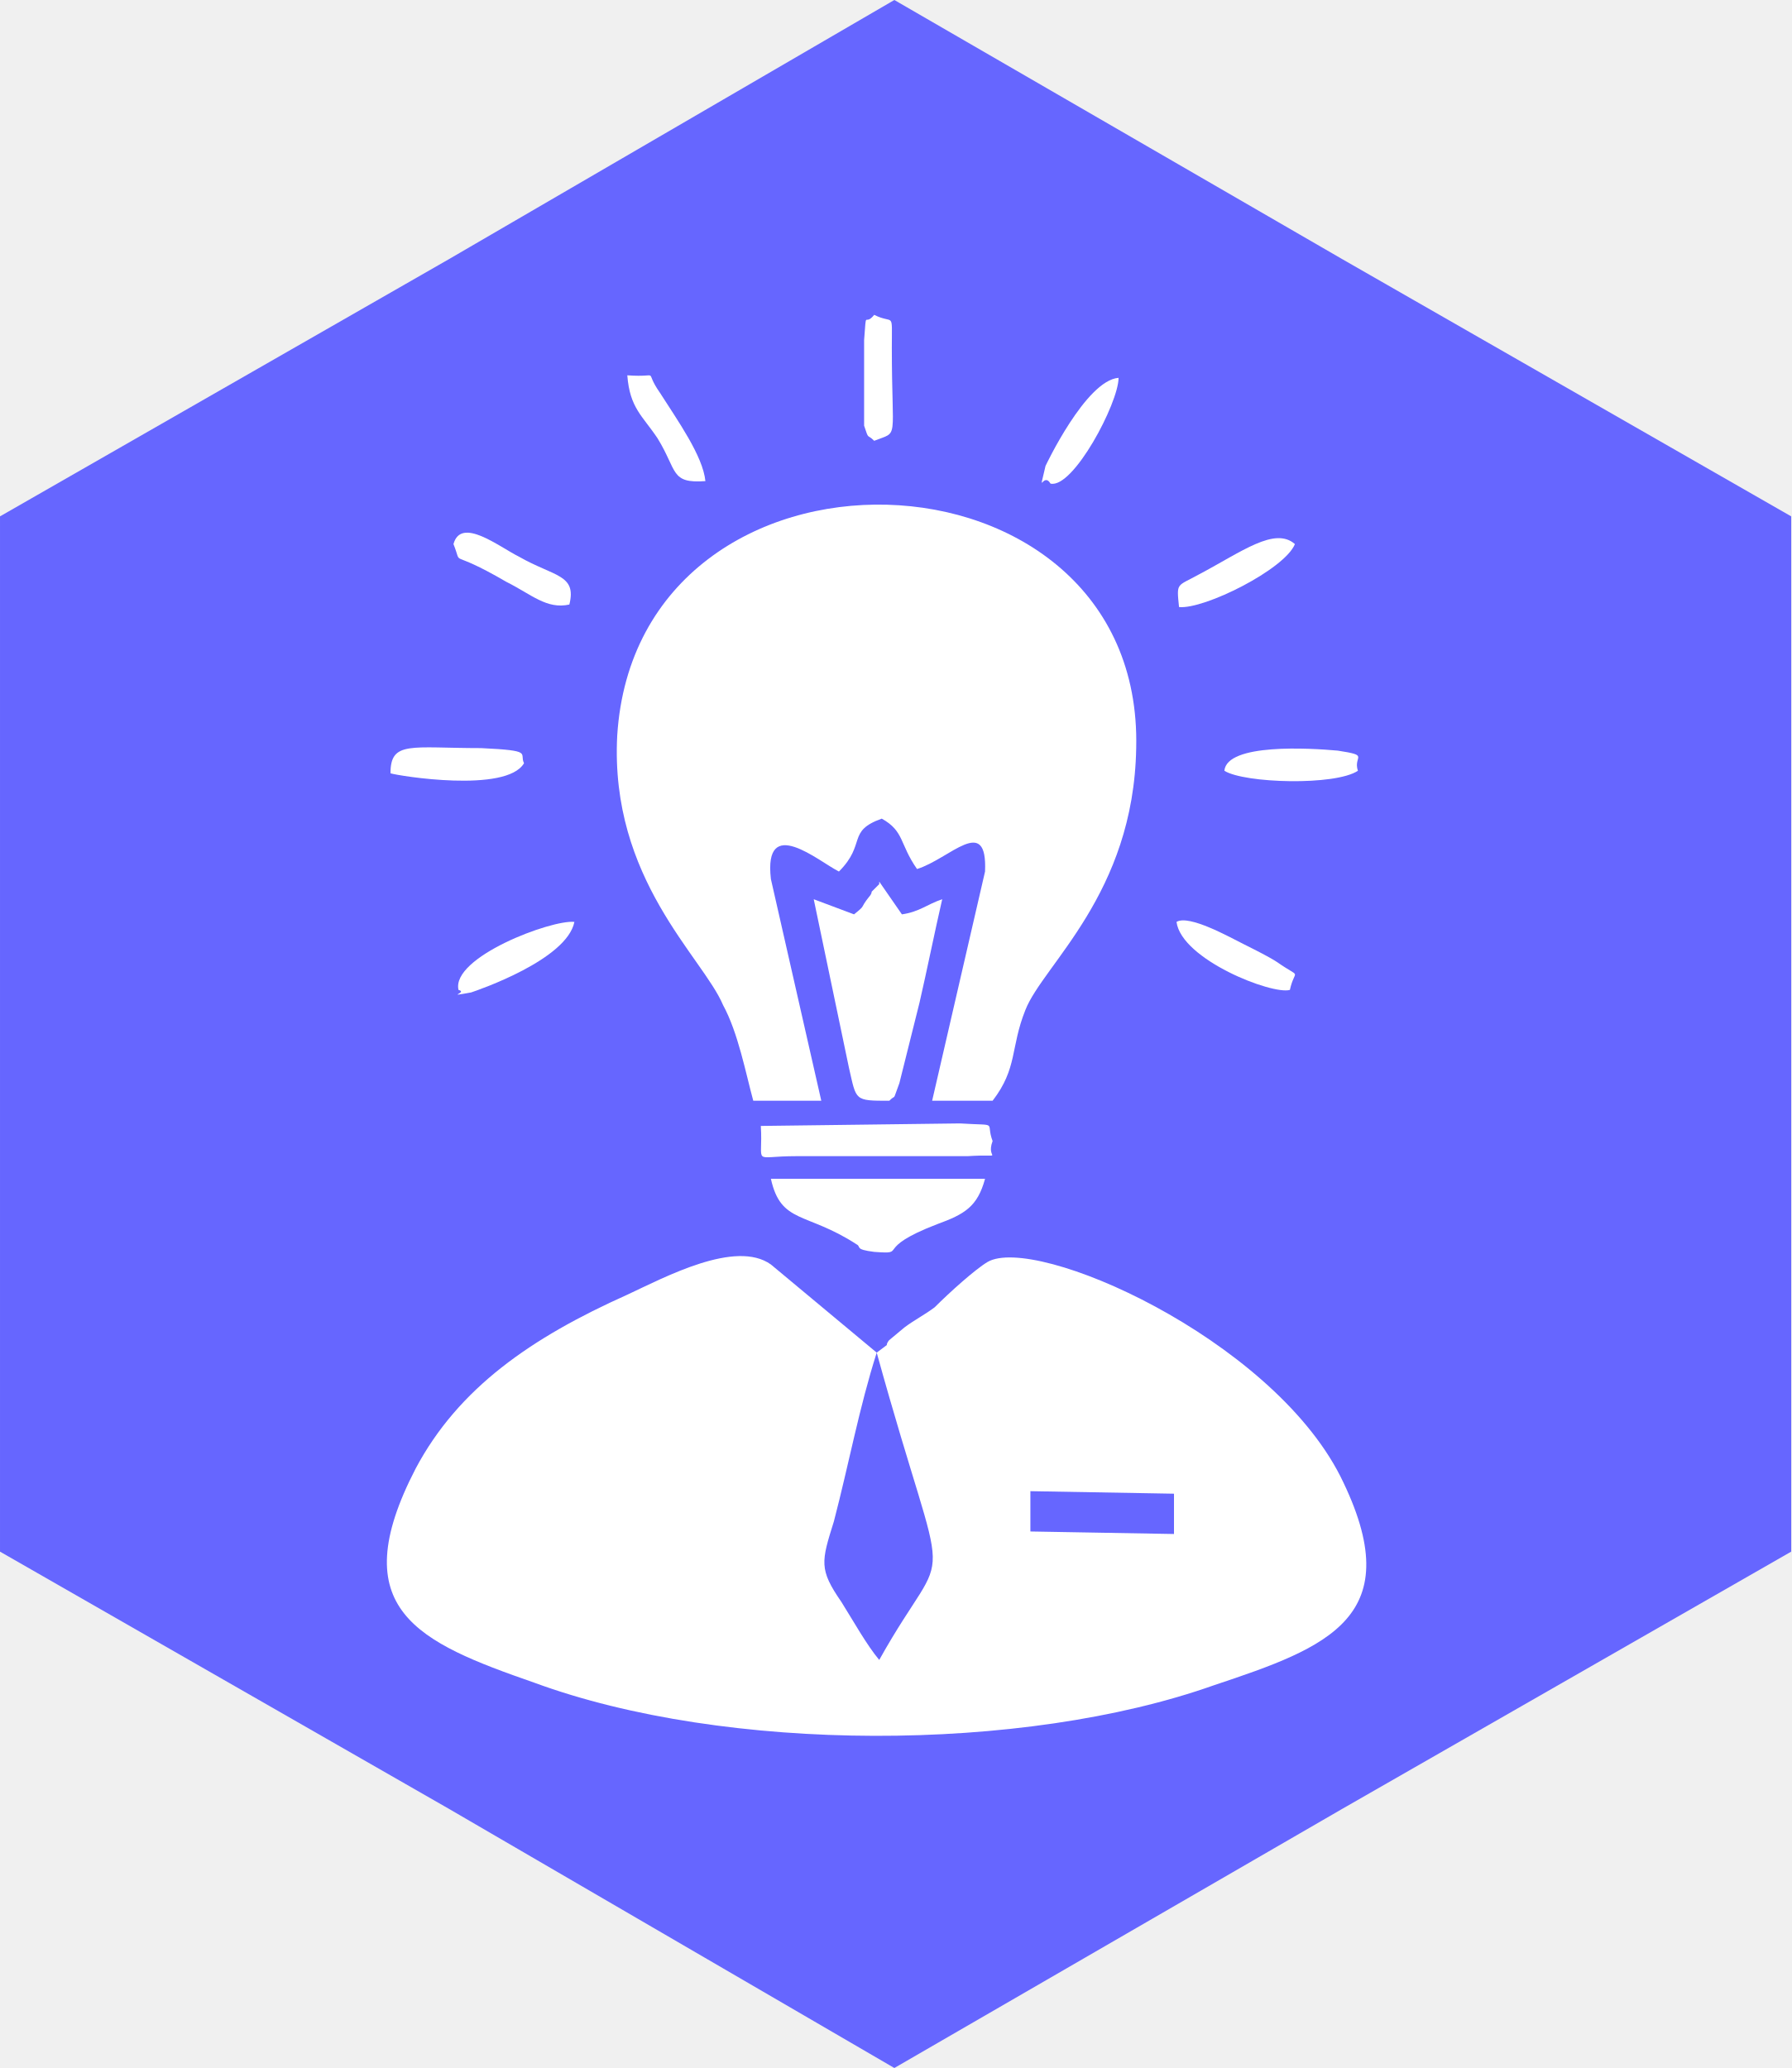
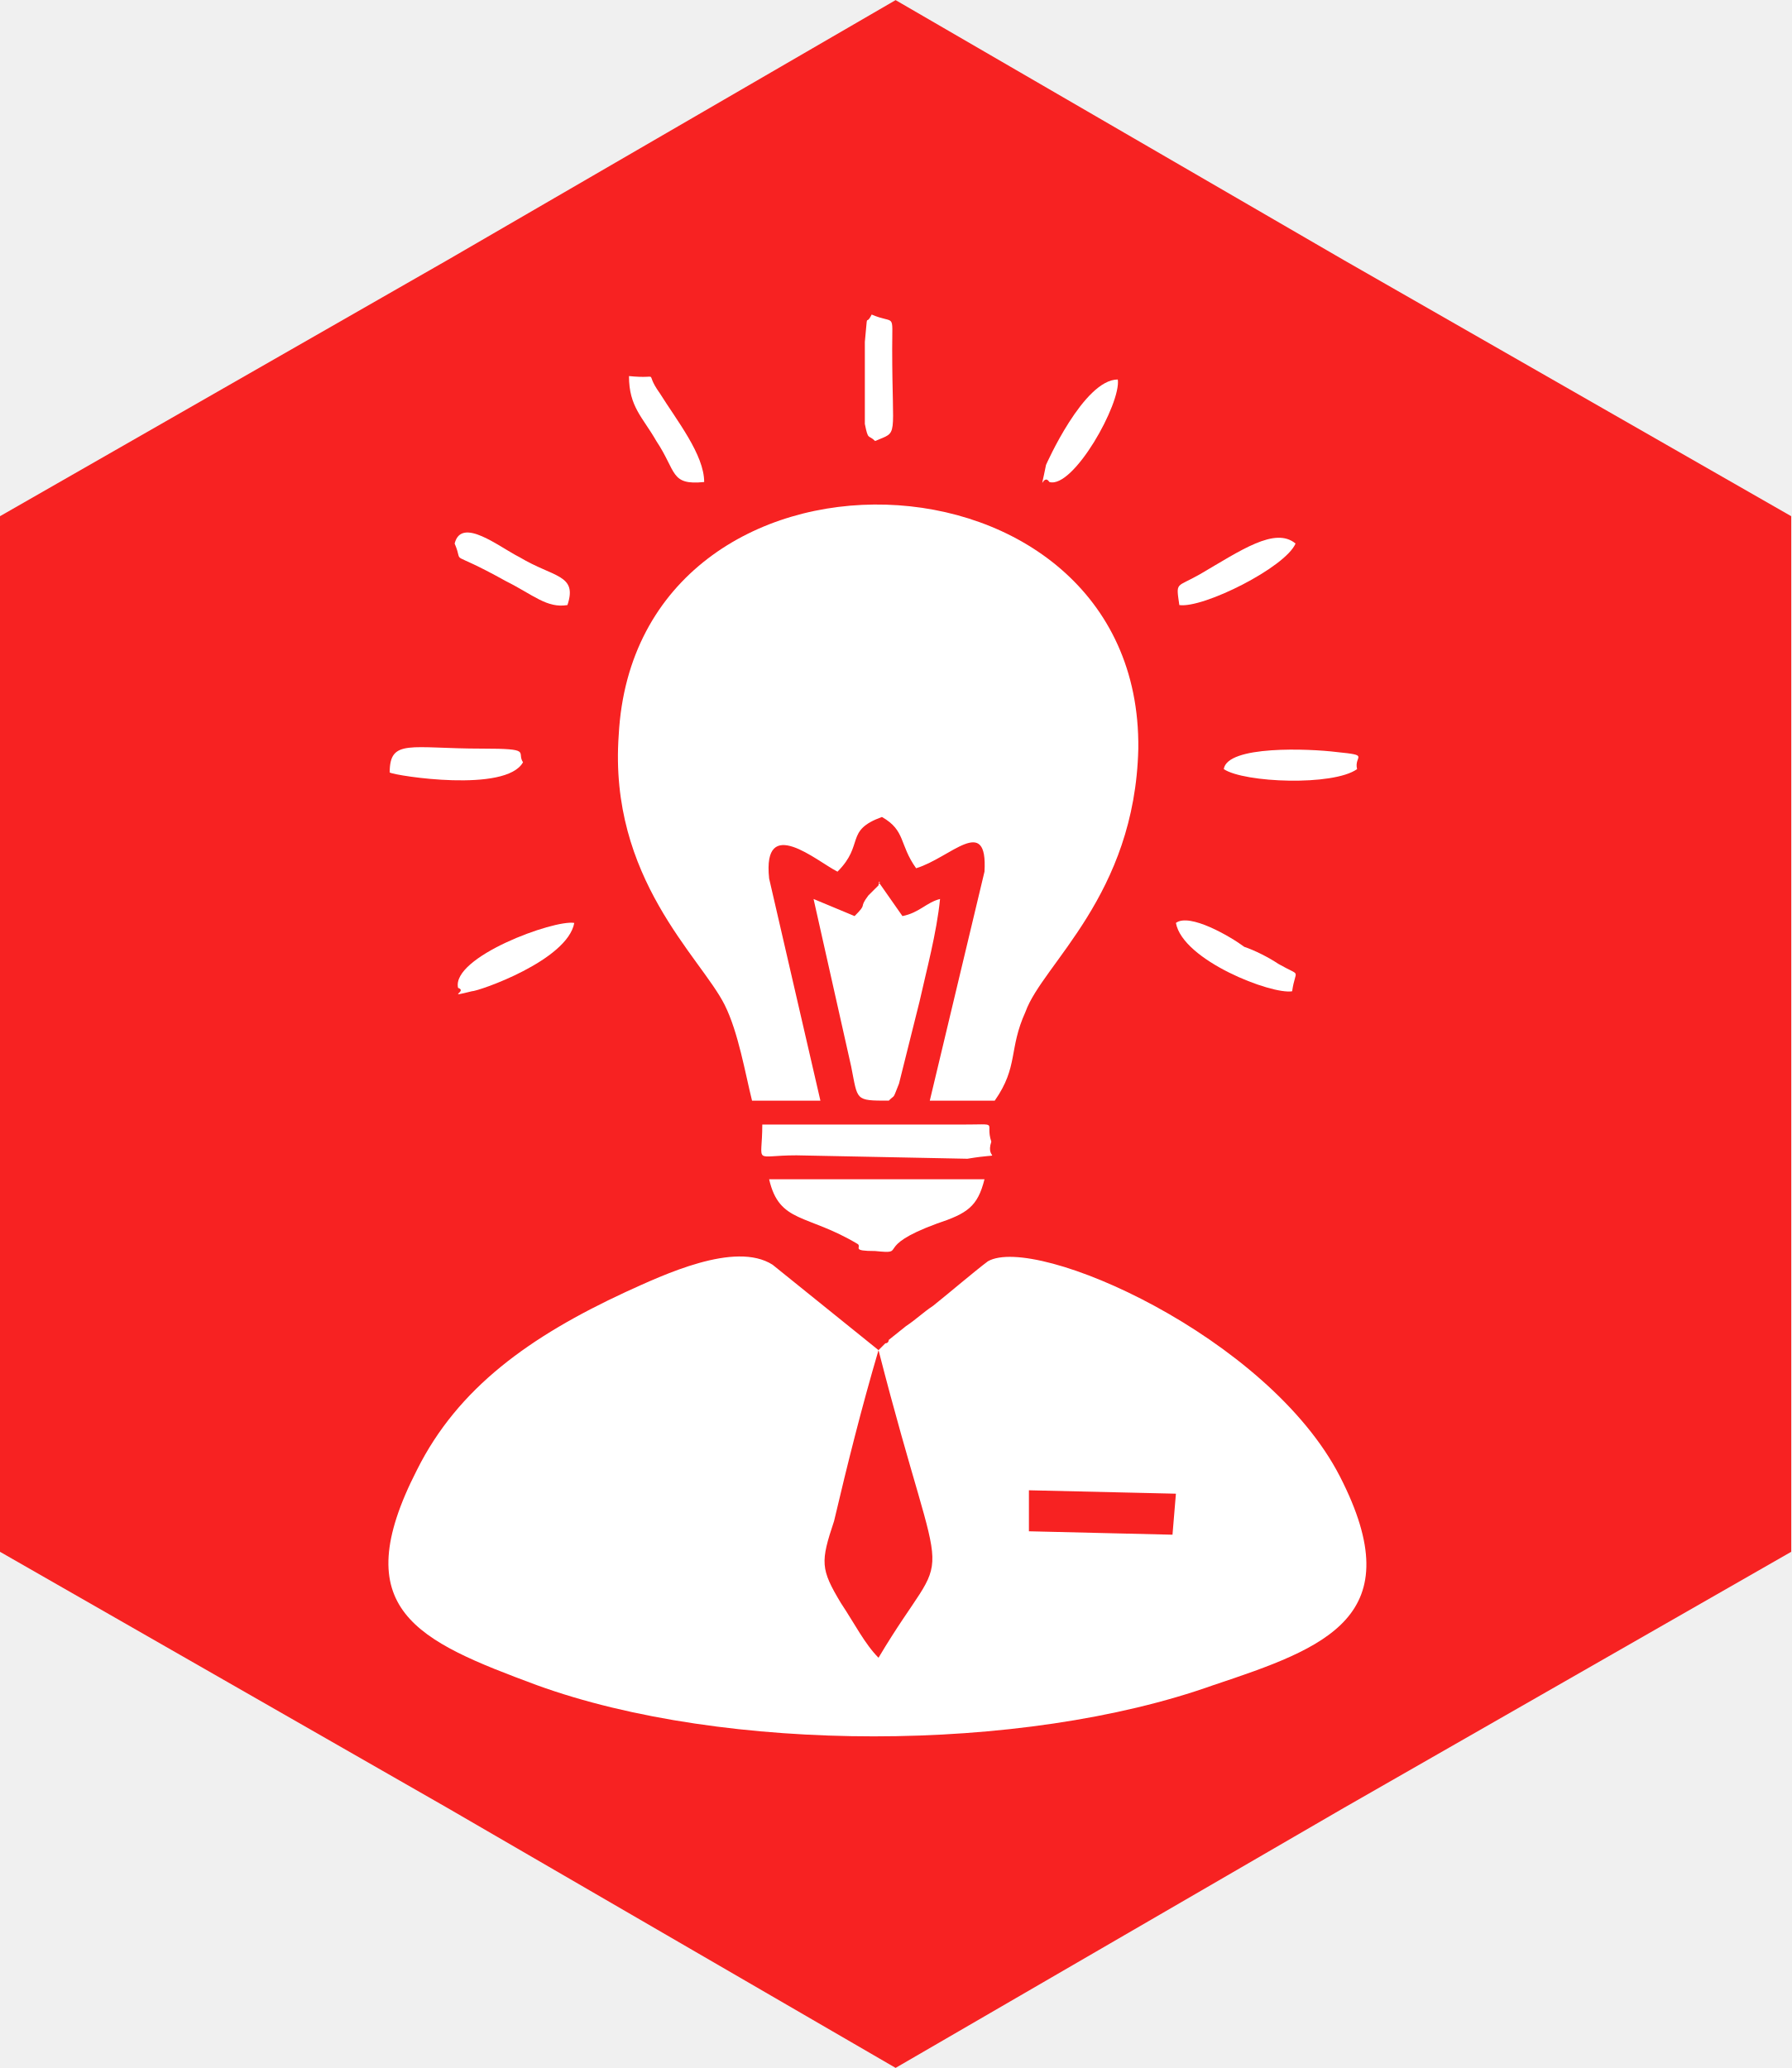
- <svg xmlns="http://www.w3.org/2000/svg" xml:space="preserve" width="21.615mm" height="24.959mm" version="1.1" style="shape-rendering:geometricPrecision; text-rendering:geometricPrecision; image-rendering:optimizeQuality; fill-rule:evenodd; clip-rule:evenodd" viewBox="0 0 711 821">
+ <svg xmlns="http://www.w3.org/2000/svg" xml:space="preserve" width="21.615mm" height="24.959mm" version="1.1" style="shape-rendering:geometricPrecision; text-rendering:geometricPrecision; image-rendering:optimizeQuality; fill-rule:evenodd; clip-rule:evenodd" viewBox="0 0 524 605">
  <defs>
    <style type="text/css">
   
-     .fil0 {fill:#6666FF}
+     .fil0 {fill:#f72222}
    .fil1 {fill:white}
   
  </style>
  </defs>
  <g id="Layer_x0020_1">
-     <g id="_1333551815968">
-       <polygon class="fil0" points="355,0 533,103 711,205 711,410 711,616 533,718 355,821 178,718 0,616 0,410 0,205 178,103 " />
+     <g id="_2543897121888">
+       <polygon class="fil0" points="262,0 393,76 524,151 524,302 524,454 393,529 262,605 131,529 0,454 0,302 0,151 131,76 " />
      <g>
-         <path class="fil1" d="M348 537c29,105 30,70 1,122 -5,-6 -10,-15 -15,-23 -9,-13 -8,-16 -3,-32 6,-23 10,-45 17,-67l-42 -35c-14,-10 -42,5 -57,12 -38,17 -67,37 -84,69 -29,56 1,69 47,85 76,28 194,28 270,1 45,-15 78,-27 50,-83 -28,-55 -121,-96 -140,-85 -5,3 -15,12 -21,18 -4,3 -8,5 -12,8l-6 5c0,0 -1,1 -1,2l-4 3zm61 71l57 1 0 -16 -57 -1 0 16z" />
-         <path class="fil1" d="M299 437l27 0 -20 -88c-3,-26 19,-7 27,-3 11,-11 3,-16 17,-21 9,5 7,10 14,20 13,-4 28,-22 27,1l-21 91 24 0c10,-13 7,-21 13,-36 7,-18 43,-46 44,-104 3,-125 -198,-131 -206,-5 -3,57 34,88 42,107 6,11 9,27 12,38z" />
-         <path class="fil1" d="M339 363l-16 -6 14 67c3,13 2,13 16,13 3,-3 1,1 4,-7l8 -32c3,-13 6,-28 9,-41 -6,2 -9,5 -16,6l-9 -13c0,0 0,0 0,1l-3 3c0,1 -1,2 -1,2 -4,5 -1,3 -6,7z" />
-         <path class="fil1" d="M391 468l-85 0c4,18 14,13 34,26 2,1 -1,2 7,3 14,1 -1,-1 25,-11 11,-4 16,-7 19,-18z" />
-         <path class="fil1" d="M316 459l68 0c16,-1 7,2 10,-6 -3,-8 3,-6 -13,-7l-79 1c1,16 -4,12 14,12z" />
-         <path class="fil1" d="M155 307c3,1 46,8 53,-4 -2,-4 4,-5 -17,-6 -28,0 -36,-3 -36,10z" />
-         <path class="fil1" d="M467 366c2,15 38,29 45,27 2,-9 5,-4 -5,-11 -3,-2 -9,-5 -13,-7 -6,-3 -22,-12 -27,-9z" />
-         <path class="fil1" d="M180 216c4,10 -3,1 21,15 10,5 16,11 25,9 3,-12 -6,-11 -20,-19 -8,-4 -23,-16 -26,-5z" />
-         <path class="fil1" d="M486 306c8,5 44,6 53,0 -2,-6 5,-6 -8,-8 -11,-1 -44,-3 -45,8z" />
-         <path class="fil1" d="M182 393c4,1 -6,3 5,1 3,-1 38,-13 41,-28 -9,-1 -49,14 -46,27z" />
-         <path class="fil1" d="M468 241c10,1 42,-15 46,-25 -8,-7 -21,3 -38,12 -9,5 -9,3 -8,13z" />
-         <path class="fil1" d="M280 191c-1,-10 -11,-24 -18,-35 -7,-10 1,-6 -13,-7 1,13 6,16 12,25 8,13 5,18 19,17z" />
-         <path class="fil1" d="M347 175c10,-4 7,1 7,-37 0,-15 1,-9 -7,-13 -4,5 -3,-3 -4,10l0 34c2,6 1,3 4,6z" />
-         <path class="fil1" d="M417 192c9,2 27,-32 27,-42 -13,1 -29,35 -29,35 -3,13 -1,2 2,7z" />
+         <path class="fil1" d="M257 395c20,78 22,53 0,90 -4,-4 -7,-10 -11,-16 -6,-10 -6,-12 -2,-24 4,-17 8,-33 13,-50l-31 -25c-11,-7 -32,3 -43,8 -28,13 -49,28 -61,52 -21,41 0,50 35,63 55,20 142,20 198,0 33,-11 58,-20 37,-61 -21,-41 -89,-71 -103,-63 -4,3 -11,9 -16,13 -3,2 -5,4 -8,6l-5 4c0,0 0,1 -1,1l-2 2zm44 53l42 1 1 -12 -43 -1 0 12z" />
+         <path class="fil1" d="M220 322l20 0 -15 -65c-2,-19 14,-5 20,-2 8,-8 2,-12 13,-16 7,4 5,8 10,15 10,-3 21,-16 20,1l-16 67 19 0c7,-10 4,-15 9,-26 5,-14 32,-34 33,-77 1,-92 -147,-97 -152,-4 -3,42 24,65 31,79 4,8 6,20 8,28z" />
+         <path class="fil1" d="M250 268l-12 -5 11 49c2,10 1,10 11,10 2,-2 1,0 3,-5l6 -24c2,-9 5,-20 6,-30 -4,1 -6,4 -11,5l-7 -10c1,0 0,0 0,1l-2 2c0,0 -1,1 -1,1 -3,4 0,2 -4,6z" />
+         <path class="fil1" d="M288 345l-63 0c3,13 11,10 26,19 1,1 -2,2 5,2 10,1 -1,-1 18,-8 9,-3 12,-5 14,-13z" />
+         <path class="fil1" d="M233 338l50 1c12,-2 5,1 7,-5 -2,-6 3,-5 -9,-5l-58 0c0,12 -3,9 10,9z" />
+         <path class="fil1" d="M114 226c2,1 34,6 39,-3 -2,-3 3,-4 -12,-4 -21,0 -27,-3 -27,7z" />
+         <path class="fil1" d="M344 270c2,11 28,21 34,20 1,-7 3,-4 -4,-8 -3,-2 -7,-4 -10,-5 -4,-3 -16,-10 -20,-7z" />
+         <path class="fil1" d="M133 159c3,7 -3,1 15,11 8,4 12,8 18,7 3,-9 -4,-8 -14,-14 -6,-3 -17,-12 -19,-4z" />
+         <path class="fil1" d="M358 225c6,4 32,5 39,0 -1,-4 4,-4 -6,-5 -8,-1 -32,-2 -33,5z" />
+         <path class="fil1" d="M134 289c3,1 -4,3 4,1 2,0 28,-9 30,-20 -6,-1 -36,10 -34,19z" />
+         <path class="fil1" d="M345 177c7,1 31,-11 34,-18 -6,-5 -16,2 -28,9 -7,4 -7,2 -6,9z" />
+         <path class="fil1" d="M206 141c0,-8 -8,-18 -13,-26 -5,-7 1,-4 -9,-5 0,9 4,12 8,19 6,9 4,13 14,12z" />
+         <path class="fil1" d="M256 129c7,-3 5,0 5,-27 0,-11 1,-7 -6,-10 -2,4 -1,-2 -2,8l0 24c1,5 1,3 3,5z" />
+         <path class="fil1" d="M307 141c7,2 21,-23 20,-30 -10,0 -21,25 -21,25 -2,10 -1,2 1,5z" />
      </g>
    </g>
  </g>
</svg>
